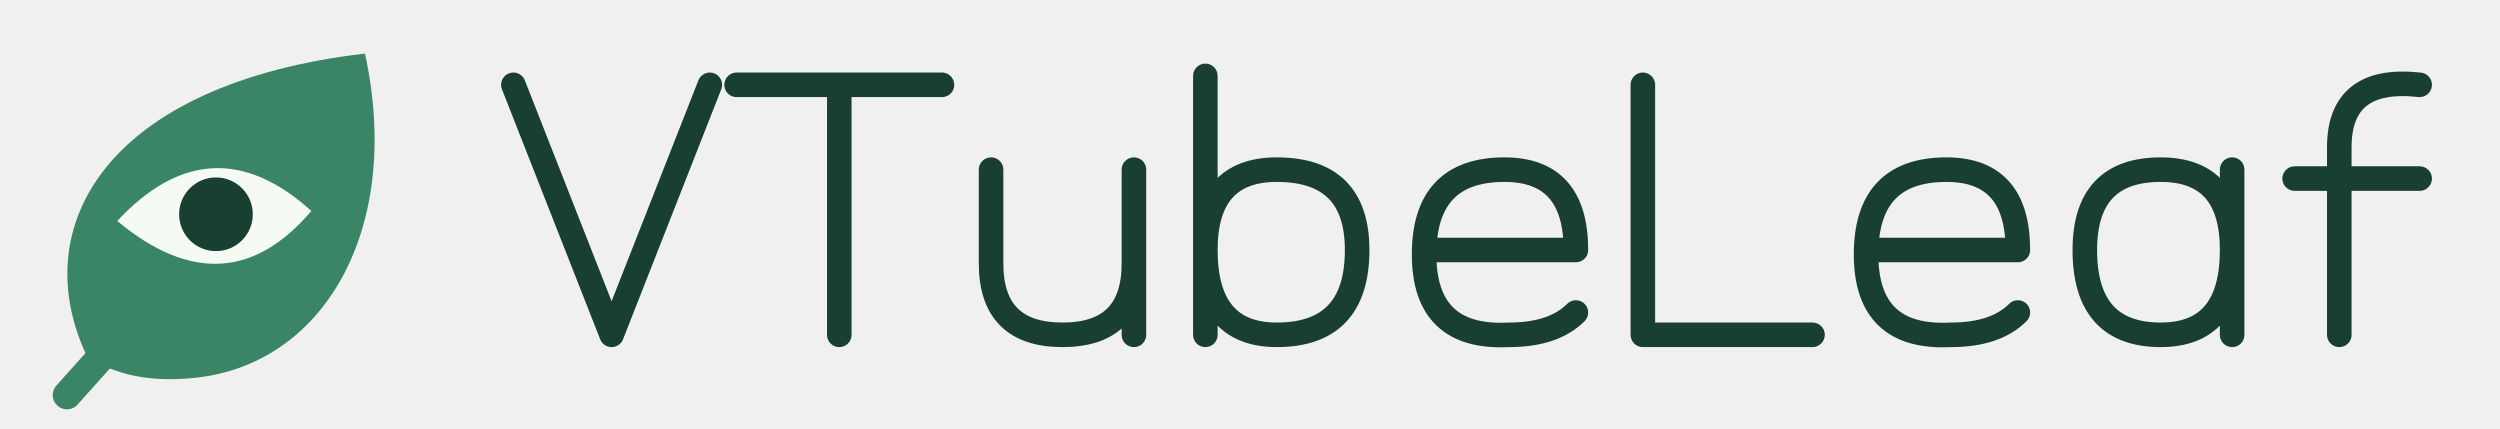
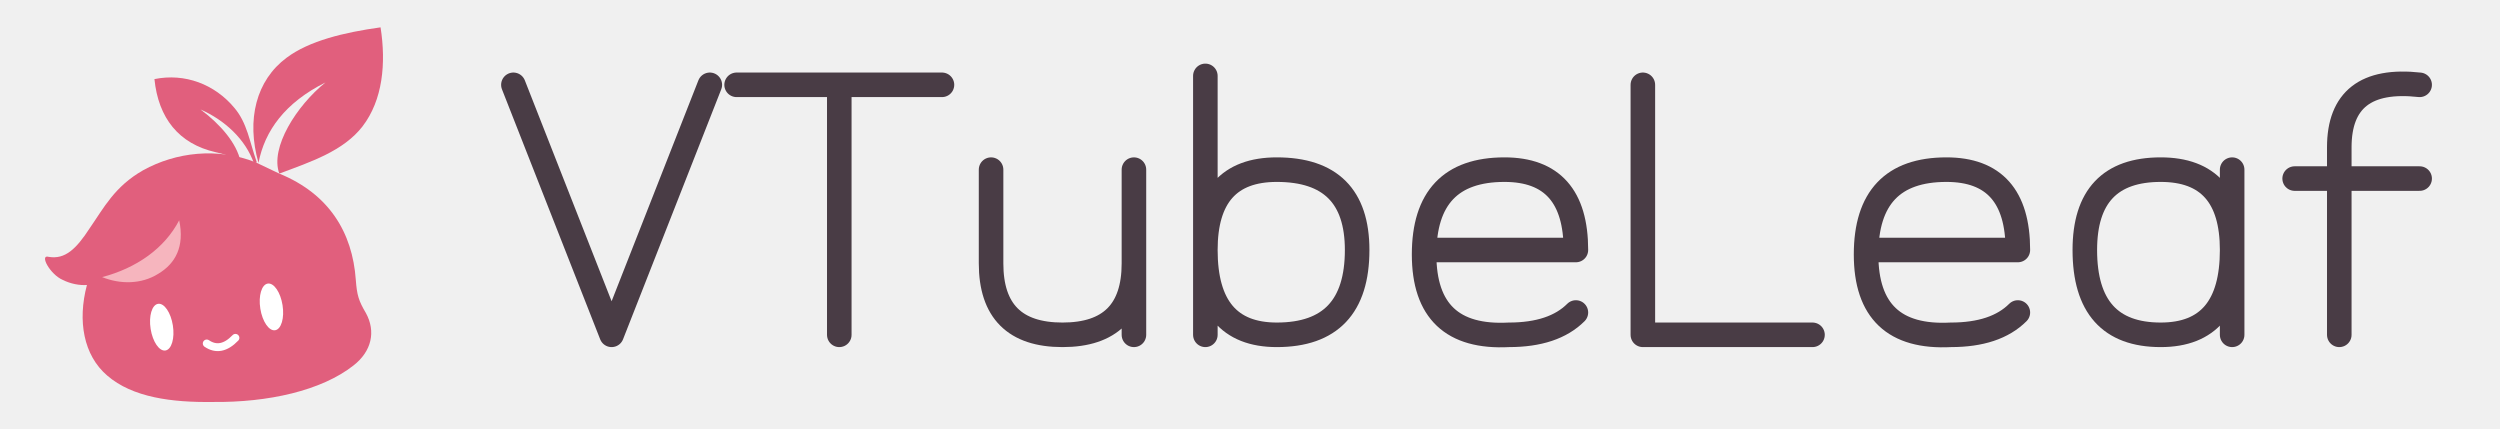
<svg xmlns="http://www.w3.org/2000/svg" width="560" height="96" viewBox="0 0 560 96" fill="none">
  <g transform="translate(0 0) scale(.375)">
-     <path d="M52 213C15 135 64 50 218 32C241 137 193 220 113 226C89 228 69 224 52 213Z" fill="#398565" />
-     <path d="m74 198-34 38" stroke="#398565" stroke-width="17" stroke-linecap="round" />
-     <path d="M70 132Q126 72 186 126Q135 186 70 132Z" fill="#F5FAF2" />
-     <circle cx="129" cy="128" r="22" fill="#193E32" />
+     <g transform="translate(27.4 16) scale(.336) translate(-321 -193)">
+       <g fill="#E15F7D">
+         <path d="M696 434C683 397 679 364 656 337C621 295 568 275 514 286C521 355 557 401 623 416C637 419 650 423 667 432C660 400 632 367 596 340C639 359 676 393 691 436Z" />
+         <path d="M699 435C677 358 695 288 749 248C789 218 851 203 916 194C926 258 920 323 884 370C850 414 792 433 736 454C719 408 767 333 818 292C746 328 710 378 699 435Z" />
+         <path d="M694 434C626 407 552 416 494 448C443 477 424 515 399 551C375 588 355 607 326 602C309 597 328 633 351 643C365 650 381 653 394 652C377 716 388 777 430 813C475 852 545 861 618 860C716 861 811 840 868 795C900 770 908 735 890 702C877 680 874 670 872 643C866 558 824 490 736 454Z" />
+       </g>
+       <path d="M421 638C482 622 532 587 558 537C568 584 551 614 521 632C491 651 453 651 421 638Z" fill="#F6B5BE" />
+       <g fill="#FFFFFF">
+         <ellipse cx="527" cy="727" rx="20" ry="42" transform="rotate(-9 527 727)" />
+         <ellipse cx="722" cy="691" rx="20" ry="42" transform="rotate(-9 722 691)" />
+       </g>
+       <path d="M607 756Q632 773 658 746" stroke="#FFFFFF" stroke-width="14" stroke-linecap="round" />
+     </g>
  </g>
  <g transform="translate(105 8)">
-     <path d="M2 6 24 62 46 6" transform="translate(8 5)" stroke="#193E32" stroke-width="5.5" stroke-linecap="round" stroke-linejoin="round" />
-     <path d="M0 6H46M23 6V62" transform="translate(60 5)" stroke="#193E32" stroke-width="5.5" stroke-linecap="round" stroke-linejoin="round" />
-     <path d="M4 25V46Q4 62 20 62Q36 62 36 46V25M36 46V62" transform="translate(113 5)" stroke="#193E32" stroke-width="5.5" stroke-linecap="round" stroke-linejoin="round" />
-     <path d="M4 4V62M4 43Q4 25 20 25Q38 25 38 43Q38 62 20 62Q4 62 4 43" transform="translate(161 5)" stroke="#193E32" stroke-width="5.5" stroke-linecap="round" stroke-linejoin="round" />
-     <path d="M5 43H38Q38 25 22 25Q4 25 4 44Q4 63 23 62Q33 62 38 57" transform="translate(210 5)" stroke="#193E32" stroke-width="5.5" stroke-linecap="round" stroke-linejoin="round" />
-     <path d="M4 6V62H42" transform="translate(259 5)" stroke="#193E32" stroke-width="5.5" stroke-linecap="round" stroke-linejoin="round" />
-     <path d="M5 43H38Q38 25 22 25Q4 25 4 44Q4 63 23 62Q33 62 38 57" transform="translate(309 5)" stroke="#193E32" stroke-width="5.5" stroke-linecap="round" stroke-linejoin="round" />
-     <path d="M37 43Q37 25 21 25Q4 25 4 43Q4 62 21 62Q37 62 37 43M37 25V62" transform="translate(358 5)" stroke="#193E32" stroke-width="5.5" stroke-linecap="round" stroke-linejoin="round" />
-     <path d="M12 62V20Q12 4 30 6M2 27H30" transform="translate(407 5)" stroke="#193E32" stroke-width="5.5" stroke-linecap="round" stroke-linejoin="round" />
+     <path d="M2 6 24 62 46 6" transform="translate(8 5)" stroke="#493C45" stroke-width="5.5" stroke-linecap="round" stroke-linejoin="round" />
+     <path d="M0 6H46M23 6V62" transform="translate(60 5)" stroke="#493C45" stroke-width="5.5" stroke-linecap="round" stroke-linejoin="round" />
+     <path d="M4 25V46Q4 62 20 62Q36 62 36 46V25M36 46V62" transform="translate(113 5)" stroke="#493C45" stroke-width="5.5" stroke-linecap="round" stroke-linejoin="round" />
+     <path d="M4 4V62M4 43Q4 25 20 25Q38 25 38 43Q38 62 20 62Q4 62 4 43" transform="translate(161 5)" stroke="#493C45" stroke-width="5.5" stroke-linecap="round" stroke-linejoin="round" />
+     <path d="M5 43H38Q38 25 22 25Q4 25 4 44Q4 63 23 62Q33 62 38 57" transform="translate(210 5)" stroke="#493C45" stroke-width="5.5" stroke-linecap="round" stroke-linejoin="round" />
+     <path d="M4 6V62H42" transform="translate(259 5)" stroke="#493C45" stroke-width="5.5" stroke-linecap="round" stroke-linejoin="round" />
+     <path d="M5 43H38Q38 25 22 25Q4 25 4 44Q4 63 23 62Q33 62 38 57" transform="translate(309 5)" stroke="#493C45" stroke-width="5.5" stroke-linecap="round" stroke-linejoin="round" />
+     <path d="M37 43Q37 25 21 25Q4 25 4 43Q4 62 21 62Q37 62 37 43M37 25V62" transform="translate(358 5)" stroke="#493C45" stroke-width="5.5" stroke-linecap="round" stroke-linejoin="round" />
+     <path d="M12 62V20Q12 4 30 6M2 27H30" transform="translate(407 5)" stroke="#493C45" stroke-width="5.5" stroke-linecap="round" stroke-linejoin="round" />
  </g>
</svg>
